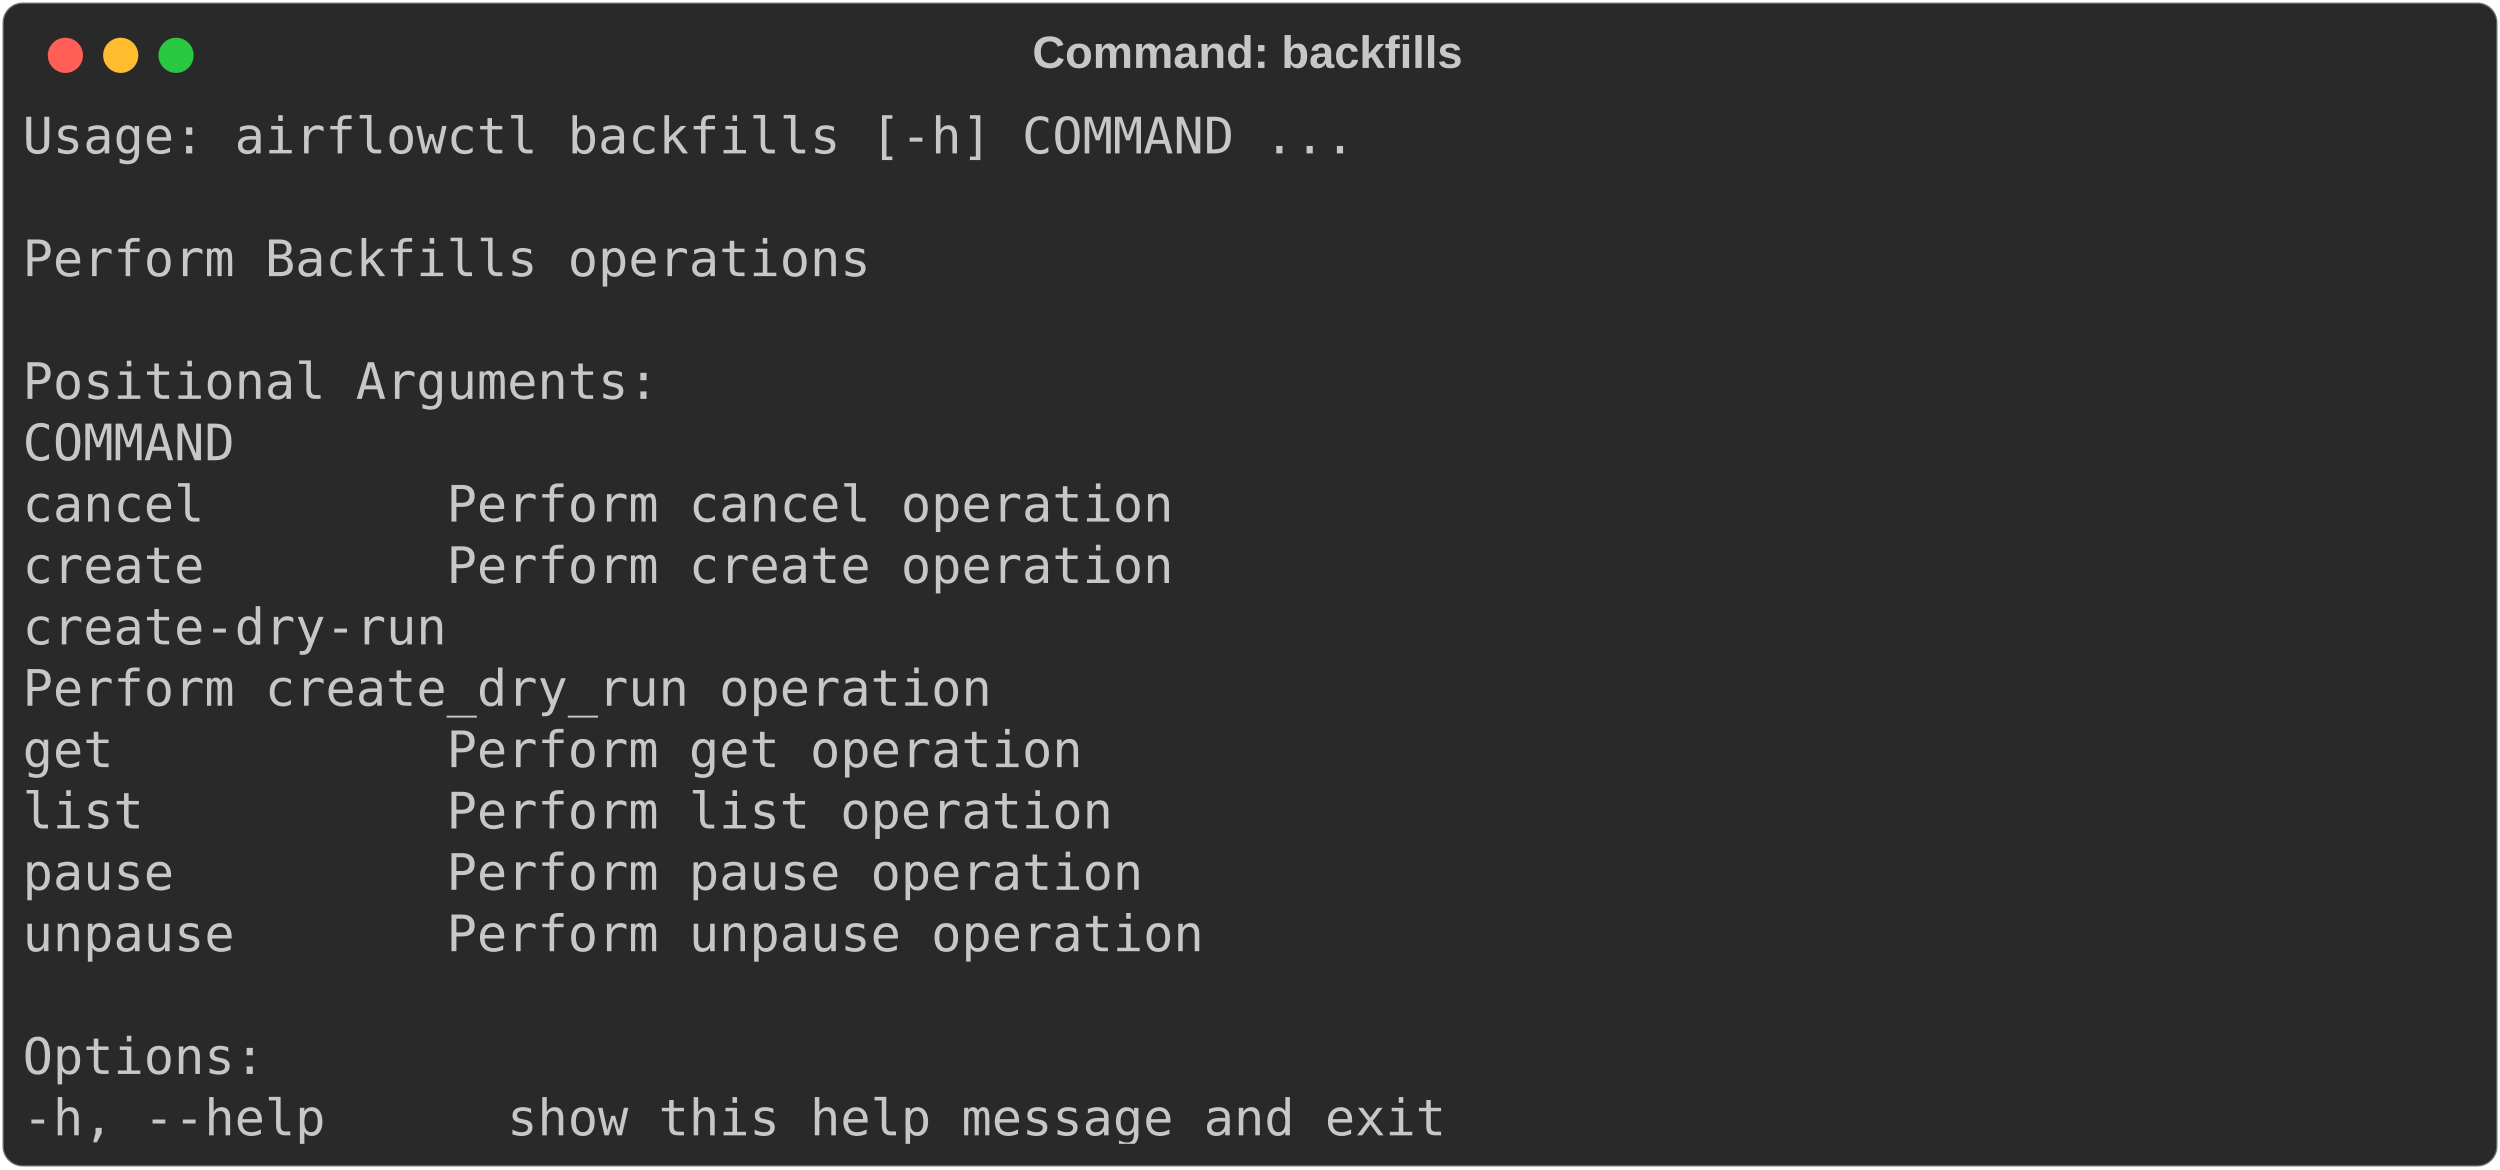
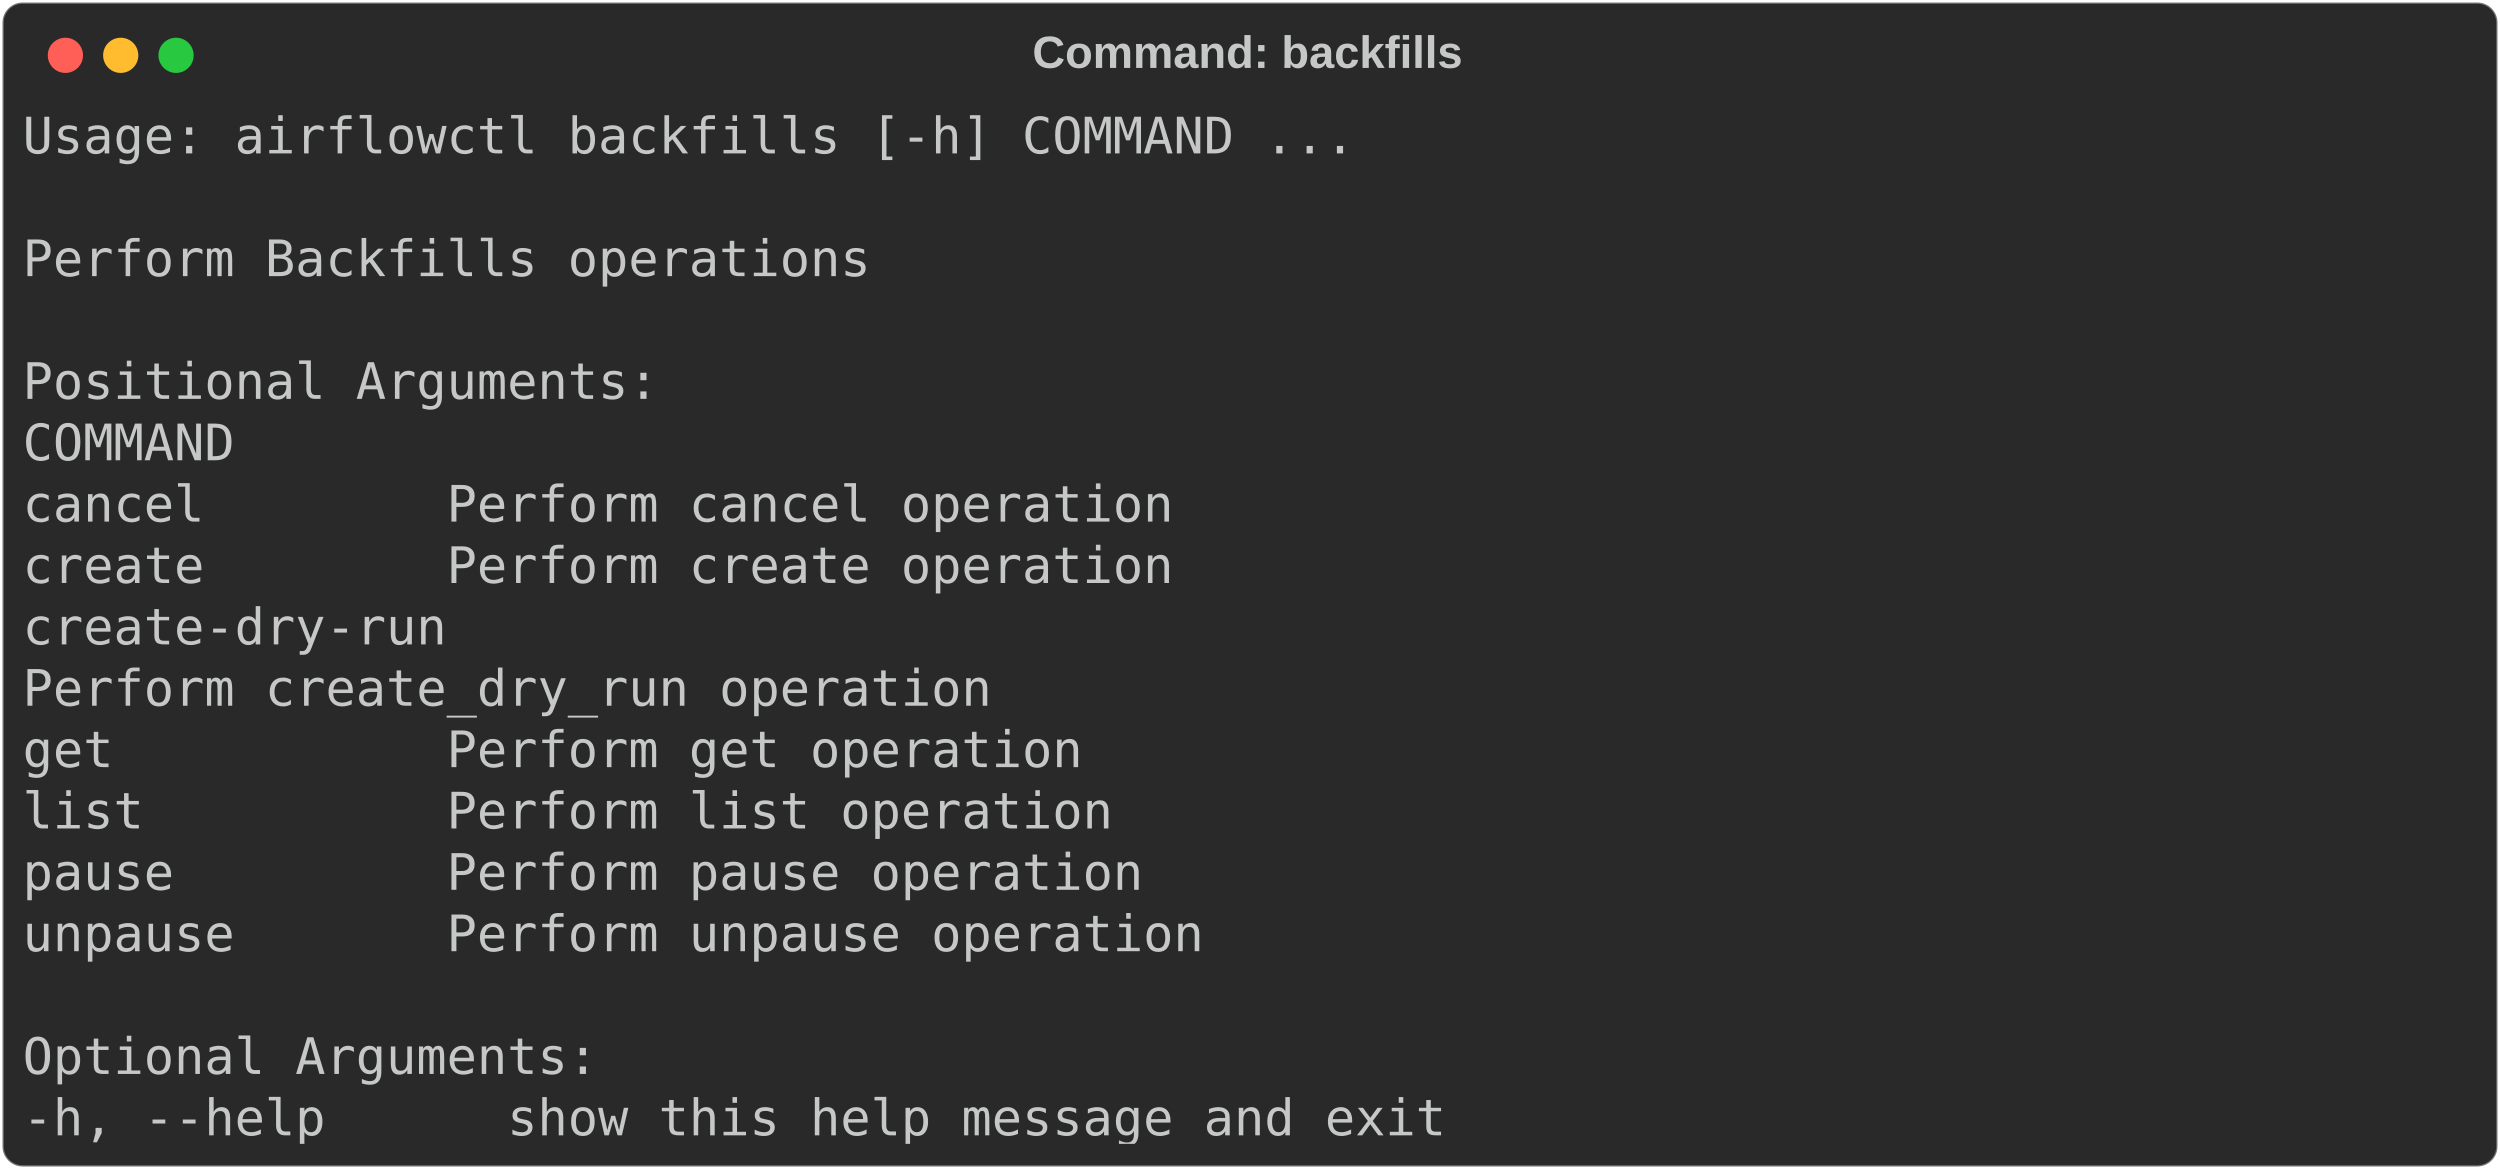
<svg xmlns="http://www.w3.org/2000/svg" class="rich-terminal" viewBox="0 0 994 464.8">
  <style>

    @font-face {
        font-family: "Fira Code";
        src: local("FiraCode-Regular"),
                url("https://cdnjs.cloudflare.com/ajax/libs/firacode/6.2.0/woff2/FiraCode-Regular.woff2") format("woff2"),
                url("https://cdnjs.cloudflare.com/ajax/libs/firacode/6.2.0/woff/FiraCode-Regular.woff") format("woff");
        font-style: normal;
        font-weight: 400;
    }
    @font-face {
        font-family: "Fira Code";
        src: local("FiraCode-Bold"),
                url("https://cdnjs.cloudflare.com/ajax/libs/firacode/6.2.0/woff2/FiraCode-Bold.woff2") format("woff2"),
                url("https://cdnjs.cloudflare.com/ajax/libs/firacode/6.2.0/woff/FiraCode-Bold.woff") format("woff");
        font-style: bold;
        font-weight: 700;
    }

-     .terminal-3702003602-matrix {
+     .terminal-962206658-matrix {
        font-family: Fira Code, monospace;
        font-size: 20px;
        line-height: 24.4px;
        font-variant-east-asian: full-width;
    }

-     .terminal-3702003602-title {
+     .terminal-962206658-title {
        font-size: 18px;
        font-weight: bold;
        font-family: arial;
    }

-     .terminal-3702003602-r1 { fill: #c5c8c6 }
+     .terminal-962206658-r1 { fill: #c5c8c6 }
    </style>
  <defs>
-     <clipPath id="terminal-3702003602-clip-terminal">
+     <clipPath id="terminal-962206658-clip-terminal">
      <rect x="0" y="0" width="975.0" height="413.8" />
    </clipPath>
-     <clipPath id="terminal-3702003602-line-0">
+     <clipPath id="terminal-962206658-line-0">
      <rect x="0" y="1.5" width="976" height="24.65" />
    </clipPath>
-     <clipPath id="terminal-3702003602-line-1">
+     <clipPath id="terminal-962206658-line-1">
      <rect x="0" y="25.9" width="976" height="24.65" />
    </clipPath>
-     <clipPath id="terminal-3702003602-line-2">
+     <clipPath id="terminal-962206658-line-2">
      <rect x="0" y="50.3" width="976" height="24.65" />
    </clipPath>
-     <clipPath id="terminal-3702003602-line-3">
+     <clipPath id="terminal-962206658-line-3">
      <rect x="0" y="74.7" width="976" height="24.65" />
    </clipPath>
-     <clipPath id="terminal-3702003602-line-4">
+     <clipPath id="terminal-962206658-line-4">
      <rect x="0" y="99.1" width="976" height="24.65" />
    </clipPath>
-     <clipPath id="terminal-3702003602-line-5">
+     <clipPath id="terminal-962206658-line-5">
      <rect x="0" y="123.5" width="976" height="24.65" />
    </clipPath>
-     <clipPath id="terminal-3702003602-line-6">
+     <clipPath id="terminal-962206658-line-6">
      <rect x="0" y="147.9" width="976" height="24.65" />
    </clipPath>
-     <clipPath id="terminal-3702003602-line-7">
+     <clipPath id="terminal-962206658-line-7">
      <rect x="0" y="172.3" width="976" height="24.65" />
    </clipPath>
-     <clipPath id="terminal-3702003602-line-8">
+     <clipPath id="terminal-962206658-line-8">
      <rect x="0" y="196.7" width="976" height="24.65" />
    </clipPath>
-     <clipPath id="terminal-3702003602-line-9">
+     <clipPath id="terminal-962206658-line-9">
      <rect x="0" y="221.1" width="976" height="24.65" />
    </clipPath>
-     <clipPath id="terminal-3702003602-line-10">
+     <clipPath id="terminal-962206658-line-10">
      <rect x="0" y="245.5" width="976" height="24.65" />
    </clipPath>
-     <clipPath id="terminal-3702003602-line-11">
+     <clipPath id="terminal-962206658-line-11">
      <rect x="0" y="269.9" width="976" height="24.65" />
    </clipPath>
-     <clipPath id="terminal-3702003602-line-12">
+     <clipPath id="terminal-962206658-line-12">
      <rect x="0" y="294.3" width="976" height="24.65" />
    </clipPath>
-     <clipPath id="terminal-3702003602-line-13">
+     <clipPath id="terminal-962206658-line-13">
      <rect x="0" y="318.7" width="976" height="24.65" />
    </clipPath>
-     <clipPath id="terminal-3702003602-line-14">
+     <clipPath id="terminal-962206658-line-14">
      <rect x="0" y="343.1" width="976" height="24.65" />
    </clipPath>
-     <clipPath id="terminal-3702003602-line-15">
+     <clipPath id="terminal-962206658-line-15">
      <rect x="0" y="367.5" width="976" height="24.65" />
    </clipPath>
  </defs>
  <rect fill="#292929" stroke="rgba(255,255,255,0.35)" stroke-width="1" x="1" y="1" width="992" height="462.8" rx="8" />
-   <text class="terminal-3702003602-title" fill="#c5c8c6" text-anchor="middle" x="496" y="27">Command: backfills</text>
+   <text class="terminal-962206658-title" fill="#c5c8c6" text-anchor="middle" x="496" y="27">Command: backfills</text>
  <g transform="translate(26,22)">
    <circle cx="0" cy="0" r="7" fill="#ff5f57" />
    <circle cx="22" cy="0" r="7" fill="#febc2e" />
    <circle cx="44" cy="0" r="7" fill="#28c840" />
  </g>
-   <g transform="translate(9, 41)" clip-path="url(#terminal-3702003602-clip-terminal)">
-     <g class="terminal-3702003602-matrix">
-       <text class="terminal-3702003602-r1" x="0" y="20" textLength="536.8" clip-path="url(#terminal-3702003602-line-0)">Usage: airflowctl backfills [-h] COMMAND ...</text>
-       <text class="terminal-3702003602-r1" x="976" y="20" textLength="12.2" clip-path="url(#terminal-3702003602-line-0)">
+   <g transform="translate(9, 41)" clip-path="url(#terminal-962206658-clip-terminal)">
+     <g class="terminal-962206658-matrix">
+       <text class="terminal-962206658-r1" x="0" y="20" textLength="536.8" clip-path="url(#terminal-962206658-line-0)">Usage: airflowctl backfills [-h] COMMAND ...</text>
+       <text class="terminal-962206658-r1" x="976" y="20" textLength="12.2" clip-path="url(#terminal-962206658-line-0)">
</text>
-       <text class="terminal-3702003602-r1" x="976" y="44.4" textLength="12.2" clip-path="url(#terminal-3702003602-line-1)">
+       <text class="terminal-962206658-r1" x="976" y="44.4" textLength="12.2" clip-path="url(#terminal-962206658-line-1)">
</text>
-       <text class="terminal-3702003602-r1" x="0" y="68.8" textLength="341.6" clip-path="url(#terminal-3702003602-line-2)">Perform Backfills operations</text>
-       <text class="terminal-3702003602-r1" x="976" y="68.8" textLength="12.2" clip-path="url(#terminal-3702003602-line-2)">
+       <text class="terminal-962206658-r1" x="0" y="68.8" textLength="341.6" clip-path="url(#terminal-962206658-line-2)">Perform Backfills operations</text>
+       <text class="terminal-962206658-r1" x="976" y="68.8" textLength="12.2" clip-path="url(#terminal-962206658-line-2)">
</text>
-       <text class="terminal-3702003602-r1" x="976" y="93.2" textLength="12.2" clip-path="url(#terminal-3702003602-line-3)">
+       <text class="terminal-962206658-r1" x="976" y="93.2" textLength="12.2" clip-path="url(#terminal-962206658-line-3)">
</text>
-       <text class="terminal-3702003602-r1" x="0" y="117.6" textLength="256.2" clip-path="url(#terminal-3702003602-line-4)">Positional Arguments:</text>
-       <text class="terminal-3702003602-r1" x="976" y="117.6" textLength="12.2" clip-path="url(#terminal-3702003602-line-4)">
+       <text class="terminal-962206658-r1" x="0" y="117.6" textLength="256.2" clip-path="url(#terminal-962206658-line-4)">Positional Arguments:</text>
+       <text class="terminal-962206658-r1" x="976" y="117.6" textLength="12.2" clip-path="url(#terminal-962206658-line-4)">
</text>
-       <text class="terminal-3702003602-r1" x="0" y="142" textLength="109.8" clip-path="url(#terminal-3702003602-line-5)">  COMMAND</text>
-       <text class="terminal-3702003602-r1" x="976" y="142" textLength="12.2" clip-path="url(#terminal-3702003602-line-5)">
+       <text class="terminal-962206658-r1" x="0" y="142" textLength="109.8" clip-path="url(#terminal-962206658-line-5)">  COMMAND</text>
+       <text class="terminal-962206658-r1" x="976" y="142" textLength="12.2" clip-path="url(#terminal-962206658-line-5)">
</text>
-       <text class="terminal-3702003602-r1" x="0" y="166.4" textLength="512.4" clip-path="url(#terminal-3702003602-line-6)">    cancel        Perform cancel operation</text>
-       <text class="terminal-3702003602-r1" x="976" y="166.4" textLength="12.2" clip-path="url(#terminal-3702003602-line-6)">
+       <text class="terminal-962206658-r1" x="0" y="166.4" textLength="512.4" clip-path="url(#terminal-962206658-line-6)">    cancel        Perform cancel operation</text>
+       <text class="terminal-962206658-r1" x="976" y="166.4" textLength="12.2" clip-path="url(#terminal-962206658-line-6)">
</text>
-       <text class="terminal-3702003602-r1" x="0" y="190.8" textLength="512.4" clip-path="url(#terminal-3702003602-line-7)">    create        Perform create operation</text>
-       <text class="terminal-3702003602-r1" x="976" y="190.8" textLength="12.2" clip-path="url(#terminal-3702003602-line-7)">
+       <text class="terminal-962206658-r1" x="0" y="190.8" textLength="512.4" clip-path="url(#terminal-962206658-line-7)">    create        Perform create operation</text>
+       <text class="terminal-962206658-r1" x="976" y="190.8" textLength="12.2" clip-path="url(#terminal-962206658-line-7)">
</text>
-       <text class="terminal-3702003602-r1" x="0" y="215.2" textLength="219.6" clip-path="url(#terminal-3702003602-line-8)">    create-dry-run</text>
-       <text class="terminal-3702003602-r1" x="976" y="215.2" textLength="12.2" clip-path="url(#terminal-3702003602-line-8)">
+       <text class="terminal-962206658-r1" x="0" y="215.2" textLength="219.6" clip-path="url(#terminal-962206658-line-8)">    create-dry-run</text>
+       <text class="terminal-962206658-r1" x="976" y="215.2" textLength="12.2" clip-path="url(#terminal-962206658-line-8)">
</text>
-       <text class="terminal-3702003602-r1" x="0" y="239.6" textLength="610" clip-path="url(#terminal-3702003602-line-9)">                  Perform create_dry_run operation</text>
-       <text class="terminal-3702003602-r1" x="976" y="239.6" textLength="12.2" clip-path="url(#terminal-3702003602-line-9)">
+       <text class="terminal-962206658-r1" x="0" y="239.6" textLength="610" clip-path="url(#terminal-962206658-line-9)">                  Perform create_dry_run operation</text>
+       <text class="terminal-962206658-r1" x="976" y="239.6" textLength="12.2" clip-path="url(#terminal-962206658-line-9)">
</text>
-       <text class="terminal-3702003602-r1" x="0" y="264" textLength="475.8" clip-path="url(#terminal-3702003602-line-10)">    get           Perform get operation</text>
-       <text class="terminal-3702003602-r1" x="976" y="264" textLength="12.2" clip-path="url(#terminal-3702003602-line-10)">
+       <text class="terminal-962206658-r1" x="0" y="264" textLength="475.8" clip-path="url(#terminal-962206658-line-10)">    get           Perform get operation</text>
+       <text class="terminal-962206658-r1" x="976" y="264" textLength="12.2" clip-path="url(#terminal-962206658-line-10)">
</text>
-       <text class="terminal-3702003602-r1" x="0" y="288.4" textLength="488" clip-path="url(#terminal-3702003602-line-11)">    list          Perform list operation</text>
-       <text class="terminal-3702003602-r1" x="976" y="288.4" textLength="12.2" clip-path="url(#terminal-3702003602-line-11)">
+       <text class="terminal-962206658-r1" x="0" y="288.4" textLength="488" clip-path="url(#terminal-962206658-line-11)">    list          Perform list operation</text>
+       <text class="terminal-962206658-r1" x="976" y="288.4" textLength="12.2" clip-path="url(#terminal-962206658-line-11)">
</text>
-       <text class="terminal-3702003602-r1" x="0" y="312.8" textLength="500.2" clip-path="url(#terminal-3702003602-line-12)">    pause         Perform pause operation</text>
-       <text class="terminal-3702003602-r1" x="976" y="312.8" textLength="12.2" clip-path="url(#terminal-3702003602-line-12)">
+       <text class="terminal-962206658-r1" x="0" y="312.8" textLength="500.2" clip-path="url(#terminal-962206658-line-12)">    pause         Perform pause operation</text>
+       <text class="terminal-962206658-r1" x="976" y="312.8" textLength="12.2" clip-path="url(#terminal-962206658-line-12)">
</text>
-       <text class="terminal-3702003602-r1" x="0" y="337.2" textLength="524.6" clip-path="url(#terminal-3702003602-line-13)">    unpause       Perform unpause operation</text>
-       <text class="terminal-3702003602-r1" x="976" y="337.2" textLength="12.2" clip-path="url(#terminal-3702003602-line-13)">
+       <text class="terminal-962206658-r1" x="0" y="337.2" textLength="524.6" clip-path="url(#terminal-962206658-line-13)">    unpause       Perform unpause operation</text>
+       <text class="terminal-962206658-r1" x="976" y="337.2" textLength="12.2" clip-path="url(#terminal-962206658-line-13)">
</text>
-       <text class="terminal-3702003602-r1" x="976" y="361.6" textLength="12.2" clip-path="url(#terminal-3702003602-line-14)">
+       <text class="terminal-962206658-r1" x="976" y="361.6" textLength="12.2" clip-path="url(#terminal-962206658-line-14)">
</text>
-       <text class="terminal-3702003602-r1" x="0" y="386" textLength="97.6" clip-path="url(#terminal-3702003602-line-15)">Options:</text>
-       <text class="terminal-3702003602-r1" x="976" y="386" textLength="12.2" clip-path="url(#terminal-3702003602-line-15)">
+       <text class="terminal-962206658-r1" x="0" y="386" textLength="231.8" clip-path="url(#terminal-962206658-line-15)">Optional Arguments:</text>
+       <text class="terminal-962206658-r1" x="976" y="386" textLength="12.2" clip-path="url(#terminal-962206658-line-15)">
</text>
-       <text class="terminal-3702003602-r1" x="0" y="410.4" textLength="597.8" clip-path="url(#terminal-3702003602-line-16)">  -h, --help      show this help message and exit</text>
-       <text class="terminal-3702003602-r1" x="976" y="410.4" textLength="12.2" clip-path="url(#terminal-3702003602-line-16)">
+       <text class="terminal-962206658-r1" x="0" y="410.4" textLength="597.8" clip-path="url(#terminal-962206658-line-16)">  -h, --help      show this help message and exit</text>
+       <text class="terminal-962206658-r1" x="976" y="410.4" textLength="12.2" clip-path="url(#terminal-962206658-line-16)">
</text>
    </g>
  </g>
</svg>
